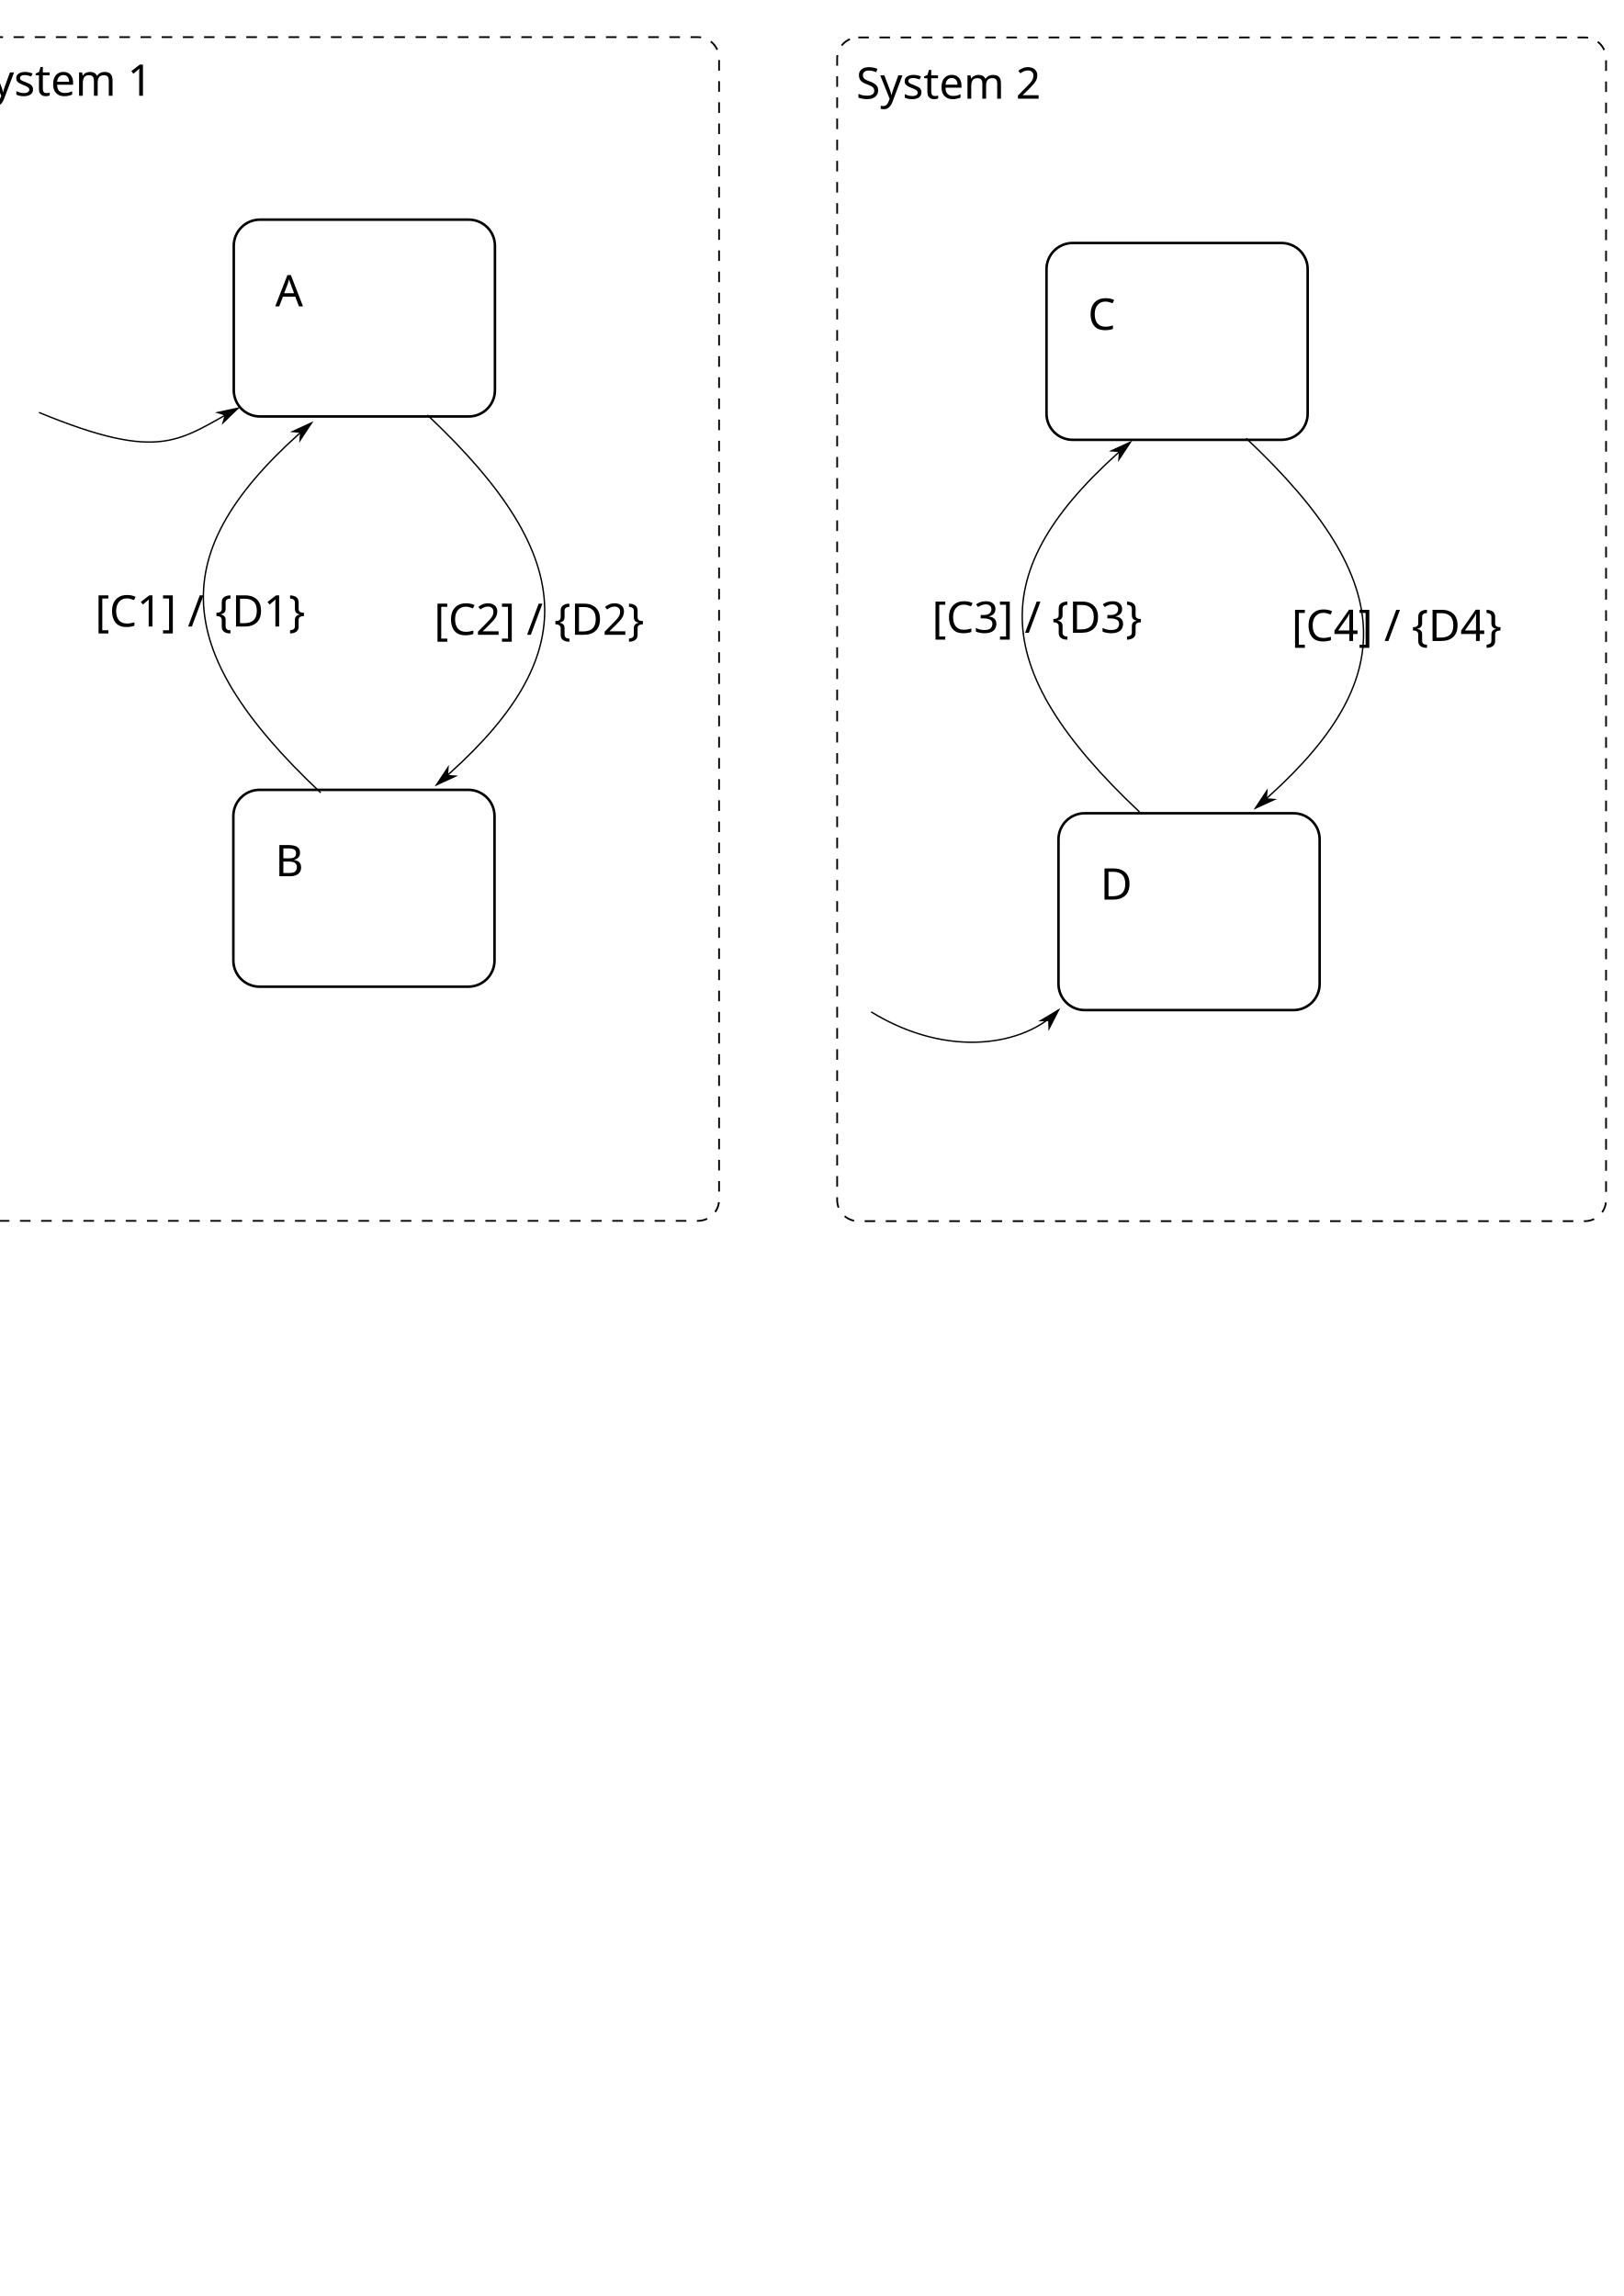
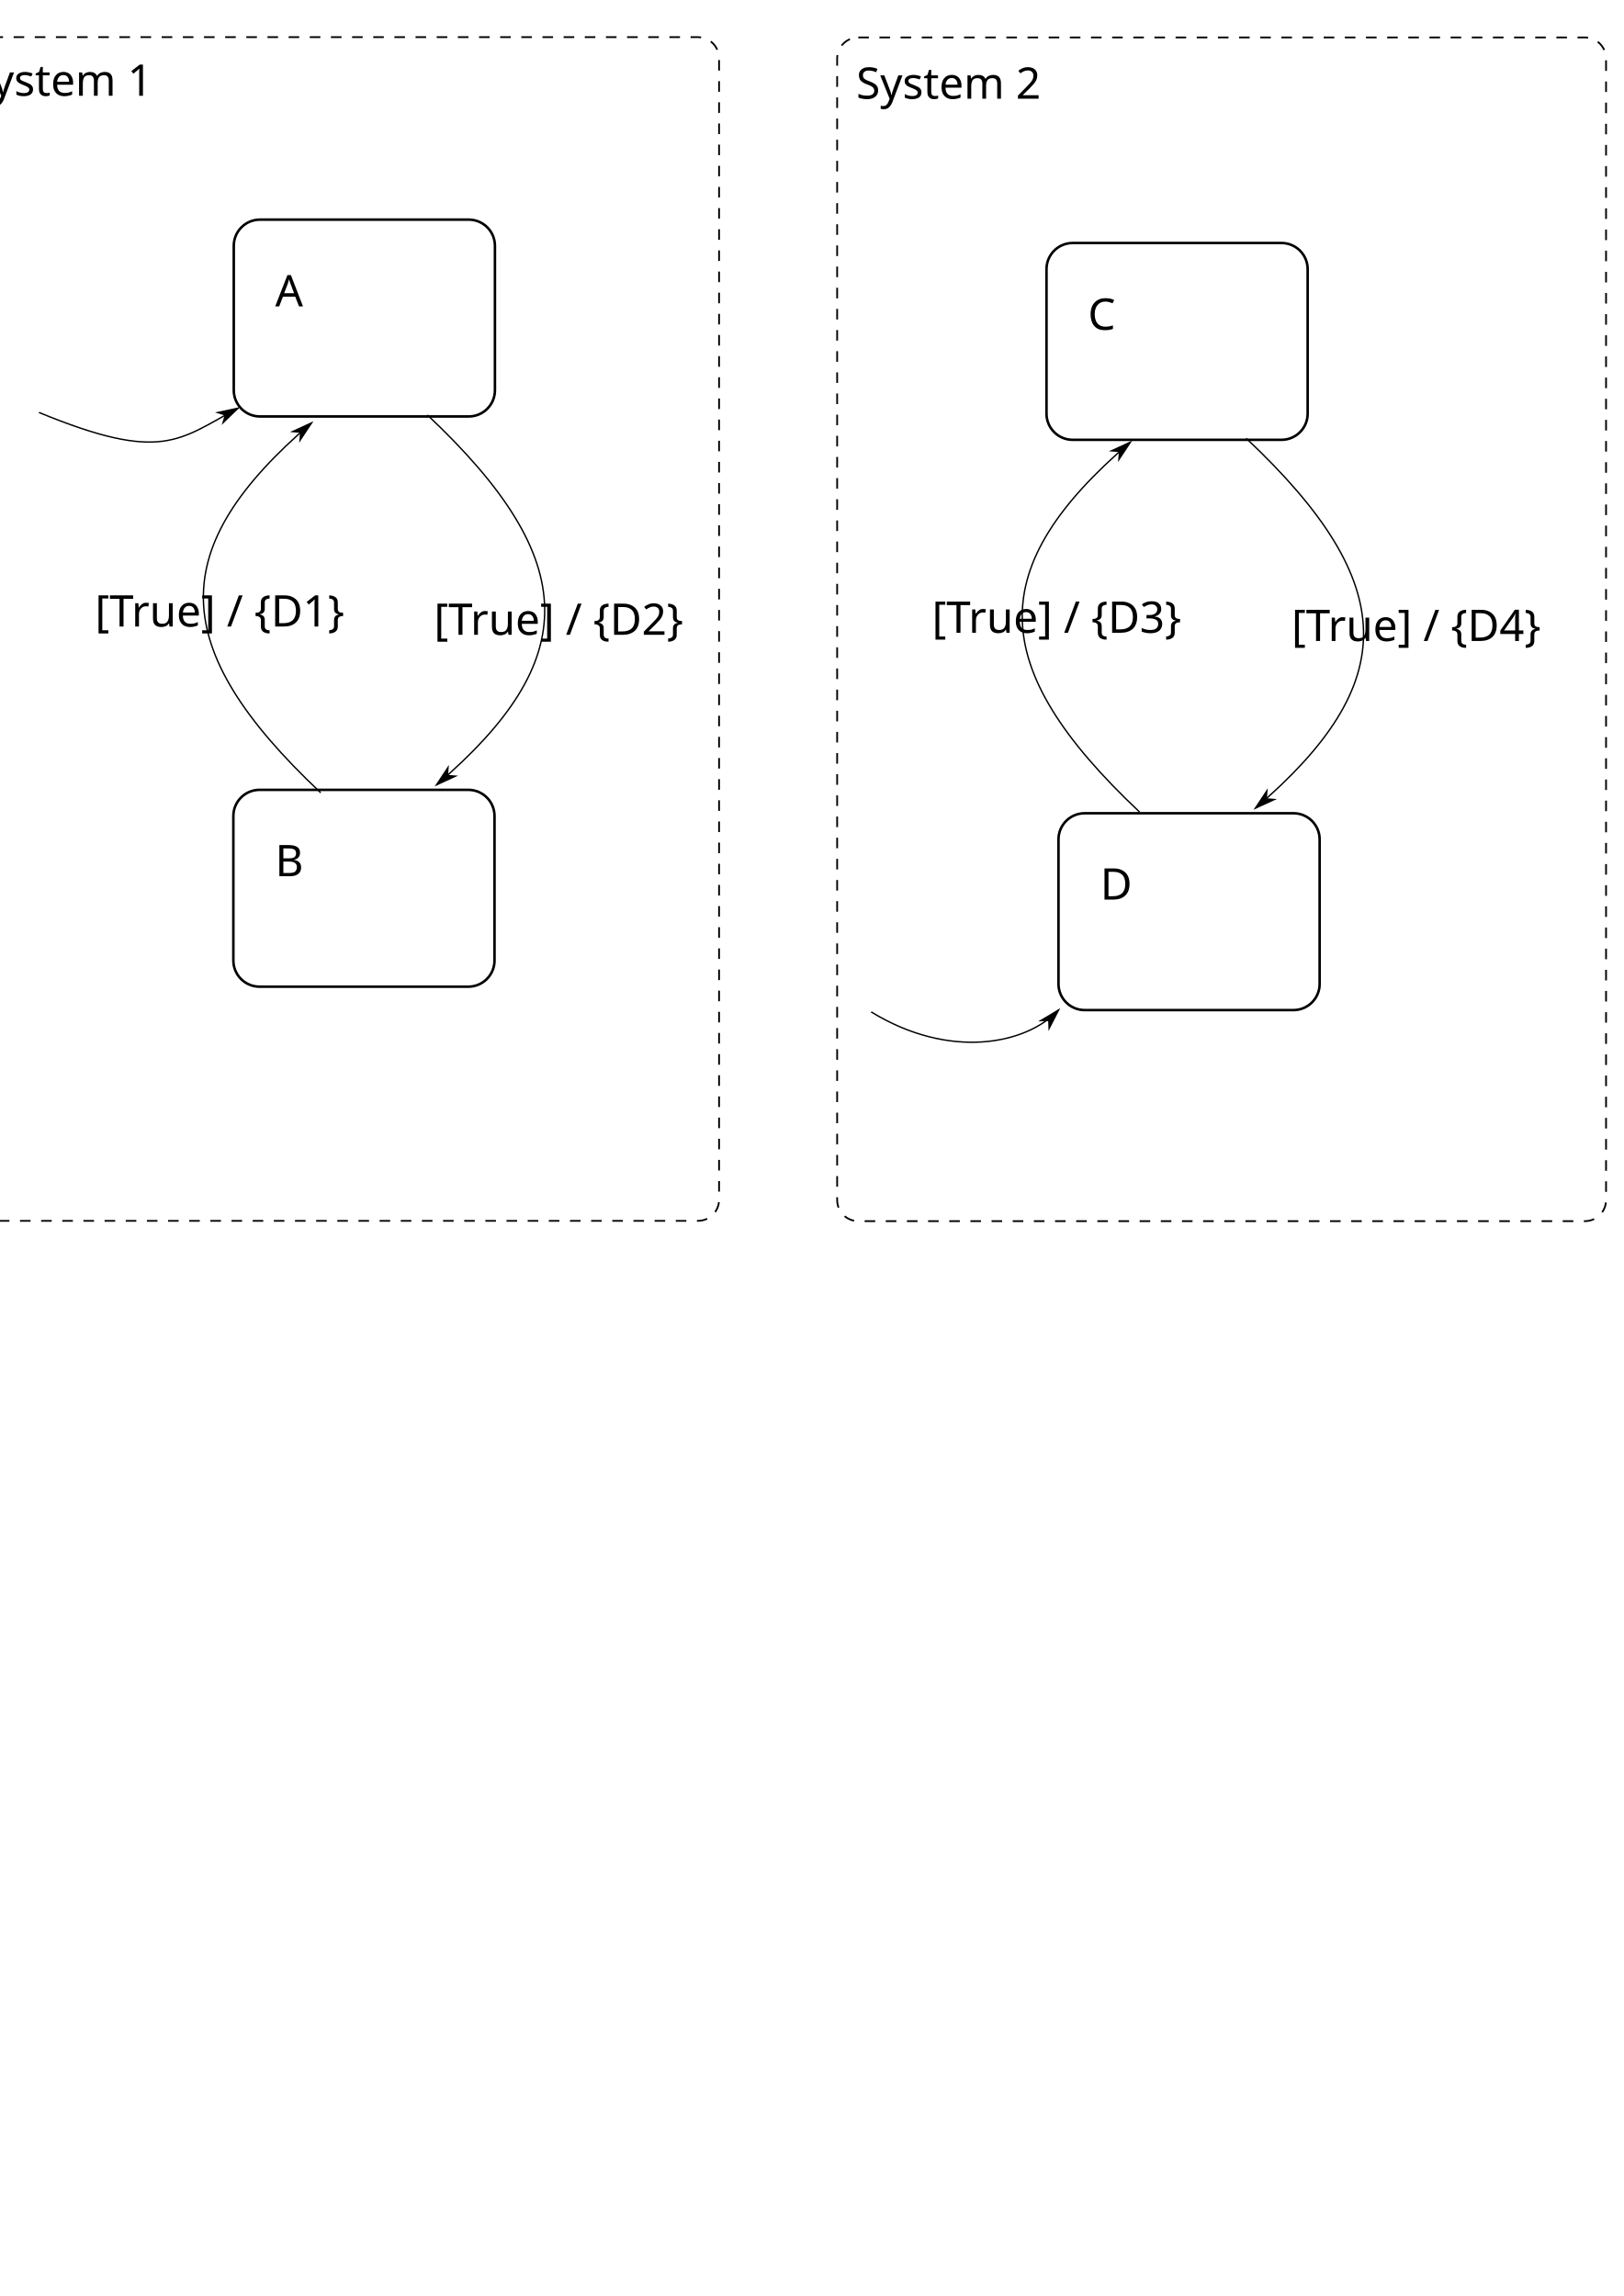
<svg xmlns="http://www.w3.org/2000/svg" width="210mm" height="297mm" viewBox="0 0 210 297" version="1.1" id="svg17450">
  <defs id="defs17444">
    <marker orient="auto" refY="0" refX="0" id="Arrow1Lend-5-9" style="overflow:visible">
      <path id="path1528-3-4" d="M 0,0 5,-5 -12.5,0 5,5 Z" style="fill:#000000;fill-opacity:1;fill-rule:evenodd;stroke:#000000;stroke-width:1pt;stroke-opacity:1" transform="matrix(-0.8,0,0,-0.8,-10,0)" />
    </marker>
    <marker orient="auto" refY="0" refX="0" id="Arrow1Lend-5" style="overflow:visible">
      <path id="path1528-3" d="M 0,0 5,-5 -12.5,0 5,5 Z" style="fill:#000000;fill-opacity:1;fill-rule:evenodd;stroke:#000000;stroke-width:1pt;stroke-opacity:1" transform="matrix(-0.8,0,0,-0.8,-10,0)" />
    </marker>
    <marker orient="auto" refY="0" refX="0" id="Arrow1Lend" style="overflow:visible">
      <path id="path1528" d="M 0,0 5,-5 -12.5,0 5,5 Z" style="fill:#000000;fill-opacity:1;fill-rule:evenodd;stroke:#000000;stroke-width:1pt;stroke-opacity:1" transform="matrix(-0.8,0,0,-0.8,-10,0)" />
    </marker>
    <marker orient="auto" refY="0" refX="0" id="Arrow1Lend-6" style="overflow:visible">
      <path id="path1528-5" d="M 0,0 5,-5 -12.5,0 5,5 Z" style="fill:#000000;fill-opacity:1;fill-rule:evenodd;stroke:#000000;stroke-width:1pt;stroke-opacity:1" transform="matrix(-0.8,0,0,-0.8,-10,0)" />
    </marker>
    <marker orient="auto" refY="0" refX="0" id="Arrow1Lend-6-9" style="overflow:visible">
      <path id="path1528-5-3" d="M 0,0 5,-5 -12.5,0 5,5 Z" style="fill:#000000;fill-opacity:1;fill-rule:evenodd;stroke:#000000;stroke-width:1pt;stroke-opacity:1" transform="matrix(-0.8,0,0,-0.8,-10,0)" />
    </marker>
    <marker orient="auto" refY="0" refX="0" id="Arrow1Lend-7" style="overflow:visible">
      <path id="path1528-4" d="M 0,0 5,-5 -12.5,0 5,5 Z" style="fill:#000000;fill-opacity:1;fill-rule:evenodd;stroke:#000000;stroke-width:1pt;stroke-opacity:1" transform="matrix(-0.8,0,0,-0.8,-10,0)" />
    </marker>
    <marker orient="auto" refY="0" refX="0" id="Arrow1Lend-6-9-4" style="overflow:visible">
      <path id="path1528-5-3-7" d="M 0,0 5,-5 -12.5,0 5,5 Z" style="fill:#000000;fill-opacity:1;fill-rule:evenodd;stroke:#000000;stroke-width:1pt;stroke-opacity:1" transform="matrix(-0.8,0,0,-0.8,-10,0)" />
    </marker>
    <marker orient="auto" refY="0" refX="0" id="Arrow1Lend-6-9-43" style="overflow:visible">
      <path id="path1528-5-3-0" d="M 0,0 5,-5 -12.5,0 5,5 Z" style="fill:#000000;fill-opacity:1;fill-rule:evenodd;stroke:#000000;stroke-width:1pt;stroke-opacity:1" transform="matrix(-0.8,0,0,-0.8,-10,0)" />
    </marker>
  </defs>
  <g id="layer1">
    <rect style="fill:none;fill-opacity:1;stroke:#000000;stroke-width:0.328;stroke-miterlimit:4;stroke-dasharray:none;stroke-dashoffset:0;stroke-opacity:1" id="rect1496" width="33.777" height="25.462" x="30.235" y="28.41" rx="3.388" />
    <text xml:space="preserve" style="font-style:normal;font-weight:normal;font-size:5.644px;line-height:1.25;font-family:sans-serif;letter-spacing:0px;word-spacing:0px;fill:#000000;fill-opacity:1;stroke:none;stroke-width:0.265" x="35.595" y="39.629" id="text1500">
      <tspan x="35.595" y="39.629" style="stroke-width:0.265" id="tspan1502">A</tspan>
      <tspan id="tspan12893" x="35.595" y="46.684" style="font-style:italic;stroke-width:0.265" />
    </text>
    <path style="fill:none;stroke:#000000;stroke-width:0.181px;stroke-linecap:butt;stroke-linejoin:miter;stroke-opacity:1;marker-end:url(#Arrow1Lend)" d="m 161.181,56.7 c 20.071,18.903 19.981,31.75 1.202,47.825" id="path1523" />
    <g id="g20995" transform="translate(0,7.483547)">
      <rect rx="3.388" y="94.687" x="30.181" height="25.462" width="33.777" id="rect1496-3" style="fill:none;fill-opacity:1;stroke:#000000;stroke-width:0.328;stroke-miterlimit:4;stroke-dasharray:none;stroke-dashoffset:0;stroke-opacity:1" />
      <text id="text1500-2" y="105.857" x="35.585" style="font-style:normal;font-weight:normal;font-size:5.644px;line-height:1.25;font-family:sans-serif;letter-spacing:0px;word-spacing:0px;fill:#000000;fill-opacity:1;stroke:none;stroke-width:0.265" xml:space="preserve">
        <tspan style="font-style:normal;stroke-width:0.265" y="105.857" x="35.585" id="tspan12893-3">B</tspan>
      </text>
    </g>
    <g transform="translate(82.29118,-160.0998)" id="g18258">
      <rect style="fill:none;fill-opacity:1;stroke:#000000;stroke-width:0.328;stroke-miterlimit:4;stroke-dasharray:none;stroke-dashoffset:0;stroke-opacity:1" id="rect1496-0" width="33.777" height="25.462" x="53.057" y="191.532" rx="3.388" />
      <text xml:space="preserve" style="font-style:normal;font-weight:normal;font-size:5.644px;line-height:1.25;font-family:sans-serif;letter-spacing:0px;word-spacing:0px;fill:#000000;fill-opacity:1;stroke:none;stroke-width:0.265" x="58.417" y="202.751" id="text1500-6">
        <tspan x="58.417" y="202.751" style="stroke-width:0.265" id="tspan1502-1">C</tspan>
        <tspan id="tspan12893-5" x="58.417" y="209.807" style="font-style:italic;stroke-width:0.265" />
      </text>
    </g>
    <g transform="translate(-21.14213,-86.33345)" id="g18263">
      <rect rx="3.388" y="191.532" x="158.04" height="25.462" width="33.777" id="rect1496-3-5" style="fill:none;fill-opacity:1;stroke:#000000;stroke-width:0.328;stroke-miterlimit:4;stroke-dasharray:none;stroke-dashoffset:0;stroke-opacity:1" />
      <text id="text1500-2-4" y="202.702" x="163.445" style="font-style:normal;font-weight:normal;font-size:5.644px;line-height:1.25;font-family:sans-serif;letter-spacing:0px;word-spacing:0px;fill:#000000;fill-opacity:1;stroke:none;stroke-width:0.265" xml:space="preserve">
        <tspan style="font-style:normal;stroke-width:0.265" y="202.702" x="163.445" id="tspan12893-3-7">D</tspan>
      </text>
    </g>
    <flowRoot xml:space="preserve" id="flowRoot18211" style="fill:black;fill-opacity:1;stroke:none;font-family:sans-serif;font-style:normal;font-weight:normal;font-size:21.333px;line-height:1.25;letter-spacing:0px;word-spacing:0px">
      <flowRegion id="flowRegion18213">
        <rect id="rect18215" width="55.558" height="111.117" x="119.198" y="149.743" />
      </flowRegion>
      <flowPara id="flowPara18217" />
    </flowRoot>
    <path style="fill:none;stroke:#000000;stroke-width:0.181px;stroke-linecap:butt;stroke-linejoin:miter;stroke-opacity:1;marker-end:url(#Arrow1Lend-6)" d="M 147.383,105.035 C 127.312,86.132 127.401,73.284 146.181,57.21" id="path1523-6" />
    <path style="fill:none;stroke:#000000;stroke-width:0.181px;stroke-linecap:butt;stroke-linejoin:miter;stroke-opacity:1;marker-end:url(#Arrow1Lend-7)" d="m 55.275,53.68 c 20.071,18.903 19.981,31.75 1.202,47.825" id="path1523-52" />
    <path style="fill:none;stroke:#000000;stroke-width:0.181px;stroke-linecap:butt;stroke-linejoin:miter;stroke-opacity:1;marker-end:url(#Arrow1Lend-6-9)" d="M 41.476,102.544 C 21.406,83.641 21.495,70.793 40.275,54.719" id="path1523-6-5" />
    <text xml:space="preserve" style="font-style:normal;font-weight:normal;font-size:5.644px;line-height:1.25;font-family:sans-serif;letter-spacing:0px;word-spacing:0px;fill:#000000;fill-opacity:1;stroke:none;stroke-width:0.265" x="12.294" y="81.046" id="text21329">
-       <tspan id="tspan21327" x="12.294" y="81.046" style="stroke-width:0.265">[C1] / {D1}</tspan>
+       <tspan id="tspan21327" x="12.294" y="81.046" style="stroke-width:0.265">[True] / {D1}</tspan>
    </text>
    <text xml:space="preserve" style="font-style:normal;font-weight:normal;font-size:5.644px;line-height:1.25;font-family:sans-serif;letter-spacing:0px;word-spacing:0px;fill:#000000;fill-opacity:1;stroke:none;stroke-width:0.265" x="56.127" y="82.115" id="text21333">
-       <tspan id="tspan21331" x="56.127" y="82.115" style="stroke-width:0.265">[C2] / {D2}</tspan>
+       <tspan id="tspan21331" x="56.127" y="82.115" style="stroke-width:0.265">[True] / {D2}</tspan>
    </text>
    <text xml:space="preserve" style="font-style:normal;font-weight:normal;font-size:5.644px;line-height:1.25;font-family:sans-serif;letter-spacing:0px;word-spacing:0px;fill:#000000;fill-opacity:1;stroke:none;stroke-width:0.265" x="120.539" y="81.848" id="text21337">
-       <tspan id="tspan21335" x="120.539" y="81.848" style="stroke-width:0.265">[C3] / {D3}</tspan>
+       <tspan id="tspan21335" x="120.539" y="81.848" style="stroke-width:0.265">[True] / {D3}</tspan>
    </text>
    <text xml:space="preserve" style="font-style:normal;font-weight:normal;font-size:5.644px;line-height:1.25;font-family:sans-serif;letter-spacing:0px;word-spacing:0px;fill:#000000;fill-opacity:1;stroke:none;stroke-width:0.265" x="167.043" y="82.917" id="text21341">
-       <tspan id="tspan21339" x="167.043" y="82.917" style="stroke-width:0.265">[C4] / {D4}</tspan>
+       <tspan id="tspan21339" x="167.043" y="82.917" style="stroke-width:0.265">[True] / {D4}</tspan>
    </text>
    <path style="fill:none;stroke:#000000;stroke-width:0.181px;stroke-linecap:butt;stroke-linejoin:miter;stroke-opacity:1;marker-end:url(#Arrow1Lend-6-9-4)" d="M 5.041,53.353 C 21.009,59.938 23.16,56.87 30.764,52.813" id="path1523-6-5-4" />
    <path style="fill:none;stroke:#000000;stroke-width:0.181px;stroke-linecap:butt;stroke-linejoin:miter;stroke-opacity:1;marker-end:url(#Arrow1Lend-6-9-43)" d="m 112.671,130.894 c 10.114,6.205 20.036,4.235 24.228,-0.234" id="path1523-6-5-7" />
    <rect style="fill:none;fill-opacity:1;stroke:#000000;stroke-width:0.228;stroke-miterlimit:4;stroke-dasharray:1.368,1.368;stroke-dashoffset:0;stroke-opacity:1" id="rect24938" width="99.445" height="153.118" x="-6.444" y="4.806" rx="2.734" />
    <rect style="fill:none;fill-opacity:1;stroke:#000000;stroke-width:0.228;stroke-miterlimit:4;stroke-dasharray:1.368,1.368;stroke-dashoffset:0;stroke-opacity:1" id="rect24938-8" width="99.445" height="153.118" x="108.272" y="4.844" rx="2.734" />
    <text xml:space="preserve" style="font-style:normal;font-weight:normal;font-size:5.644px;line-height:1.25;font-family:sans-serif;letter-spacing:0px;word-spacing:0px;fill:#000000;fill-opacity:1;stroke:none;stroke-width:0.265" x="-4.158" y="12.384" id="text24957">
      <tspan id="tspan24955" x="-4.158" y="12.384" style="stroke-width:0.265">System 1</tspan>
    </text>
    <text xml:space="preserve" style="font-style:normal;font-weight:normal;font-size:5.644px;line-height:1.25;font-family:sans-serif;letter-spacing:0px;word-spacing:0px;fill:#000000;fill-opacity:1;stroke:none;stroke-width:0.265" x="110.747" y="12.762" id="text24961">
      <tspan id="tspan24959" x="110.747" y="12.762" style="stroke-width:0.265">System 2</tspan>
    </text>
  </g>
</svg>
